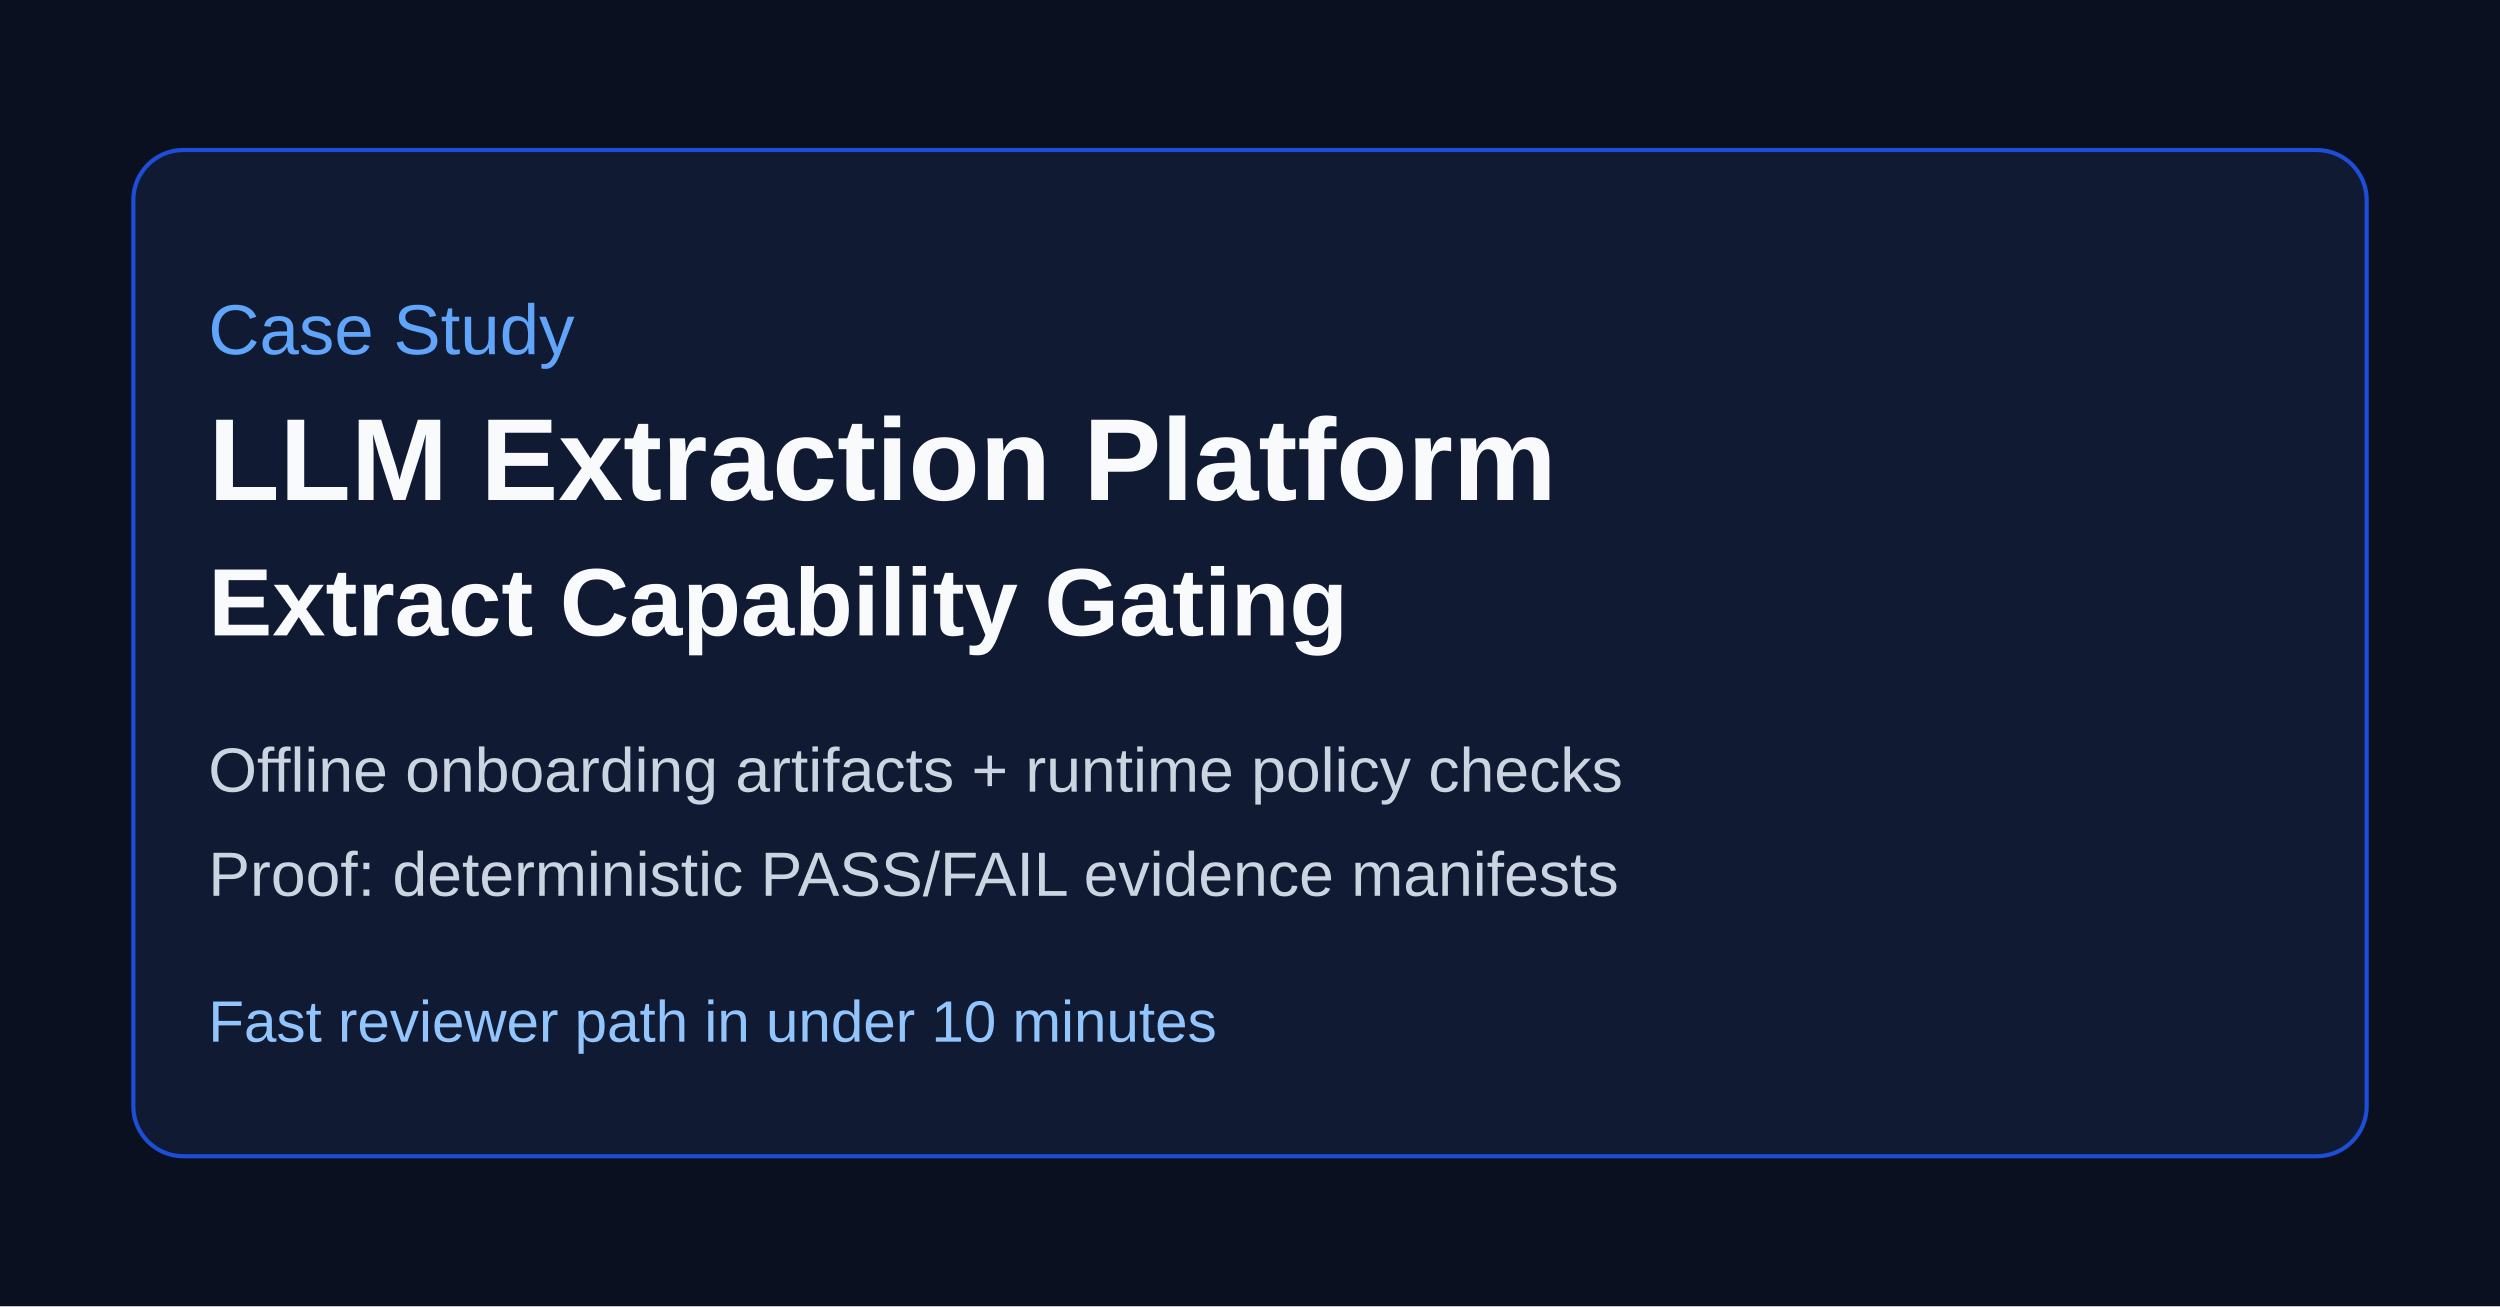
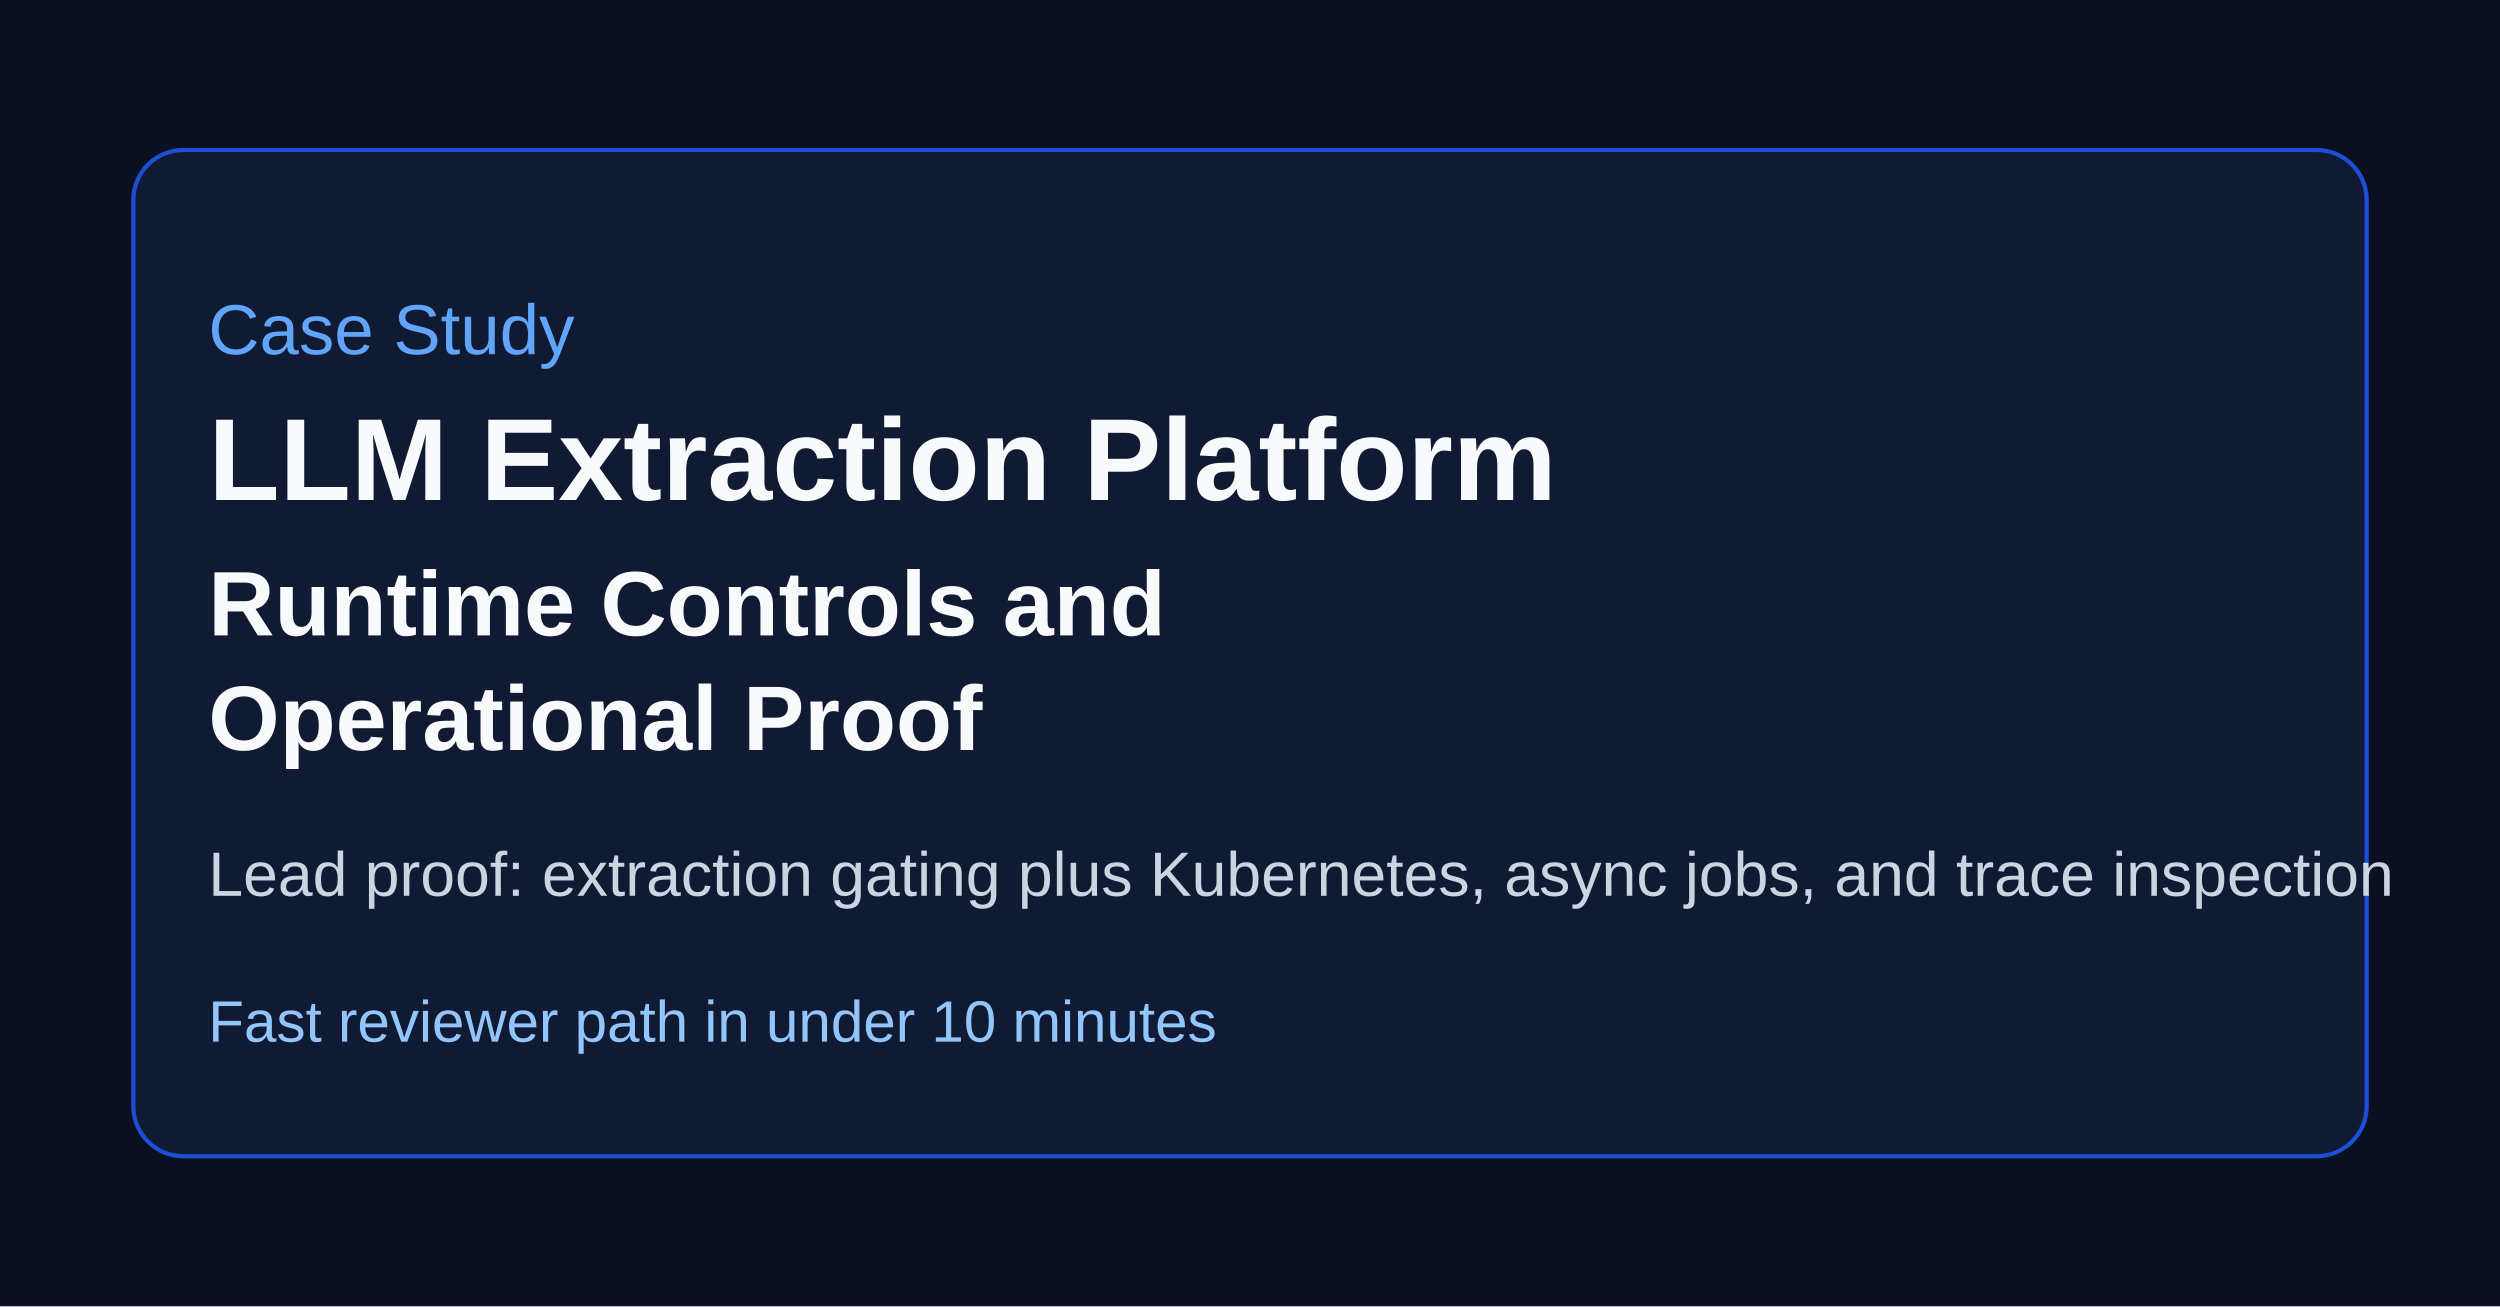
- <svg xmlns="http://www.w3.org/2000/svg" width="1200" height="627" viewBox="0 0 1200 627" role="img" aria-label="Extract Capability Gating Case Study">
+ <svg xmlns="http://www.w3.org/2000/svg" width="1200" height="627" viewBox="0 0 1200 627" role="img" aria-label="LLM Extraction Platform runtime controls case study">
  <rect width="1200" height="627" fill="#0b1020" />
  <rect x="64" y="72" width="1072" height="483" rx="24" fill="#101a33" stroke="#1d4ed8" stroke-width="2" />
  <text x="100" y="170" fill="#60a5fa" font-family="Arial, Helvetica, sans-serif" font-size="34">Case Study</text>
  <text x="100" y="240" fill="#f8fafc" font-family="Arial, Helvetica, sans-serif" font-size="56" font-weight="700">LLM Extraction Platform</text>
-   <text x="100" y="305" fill="#f8fafc" font-family="Arial, Helvetica, sans-serif" font-size="46" font-weight="700">Extract Capability Gating</text>
-   <text x="100" y="380" fill="#cbd5e1" font-family="Arial, Helvetica, sans-serif" font-size="30">Offline onboarding artifacts + runtime policy checks</text>
-   <text x="100" y="430" fill="#cbd5e1" font-family="Arial, Helvetica, sans-serif" font-size="30">Proof: deterministic PASS/FAIL evidence manifests</text>
+   <text x="100" y="305" fill="#f8fafc" font-family="Arial, Helvetica, sans-serif" font-size="44" font-weight="700">Runtime Controls and</text>
+   <text x="100" y="360" fill="#f8fafc" font-family="Arial, Helvetica, sans-serif" font-size="44" font-weight="700">Operational Proof</text>
+   <text x="100" y="430" fill="#cbd5e1" font-family="Arial, Helvetica, sans-serif" font-size="30">Lead proof: extraction gating plus Kubernetes, async jobs, and trace inspection</text>
  <text x="100" y="500" fill="#93c5fd" font-family="Arial, Helvetica, sans-serif" font-size="28">Fast reviewer path in under 10 minutes</text>
</svg>
